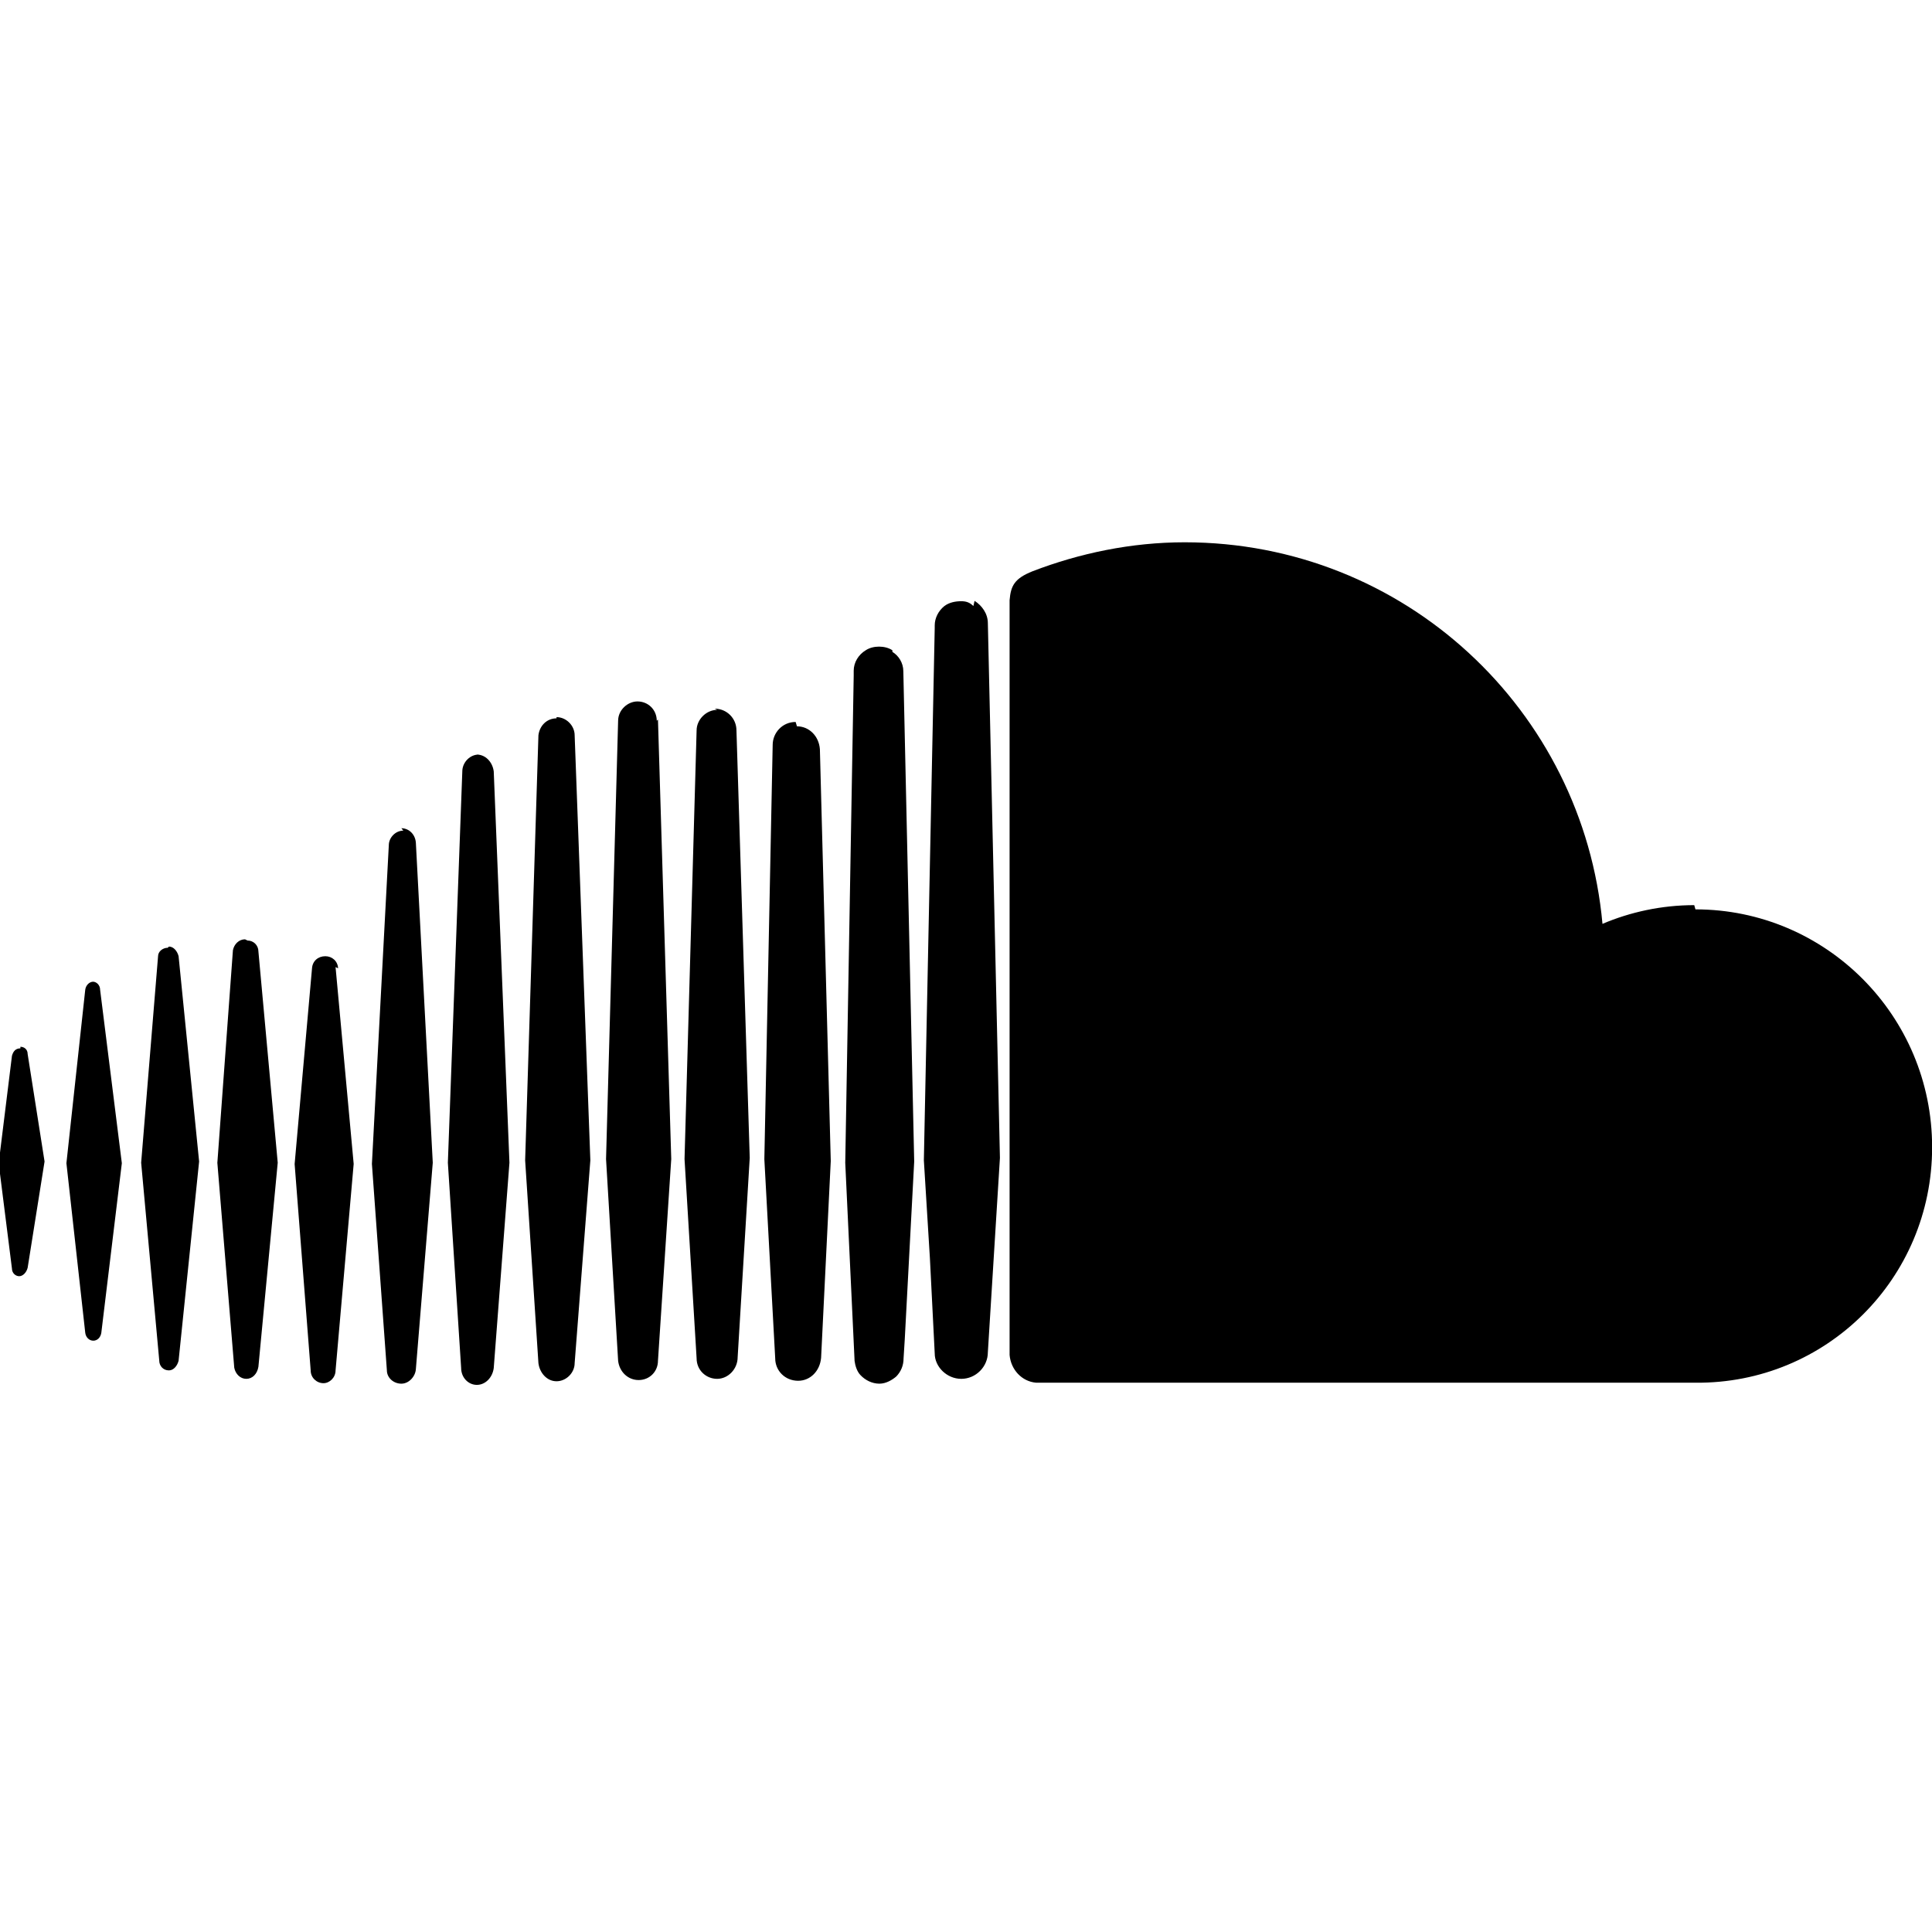
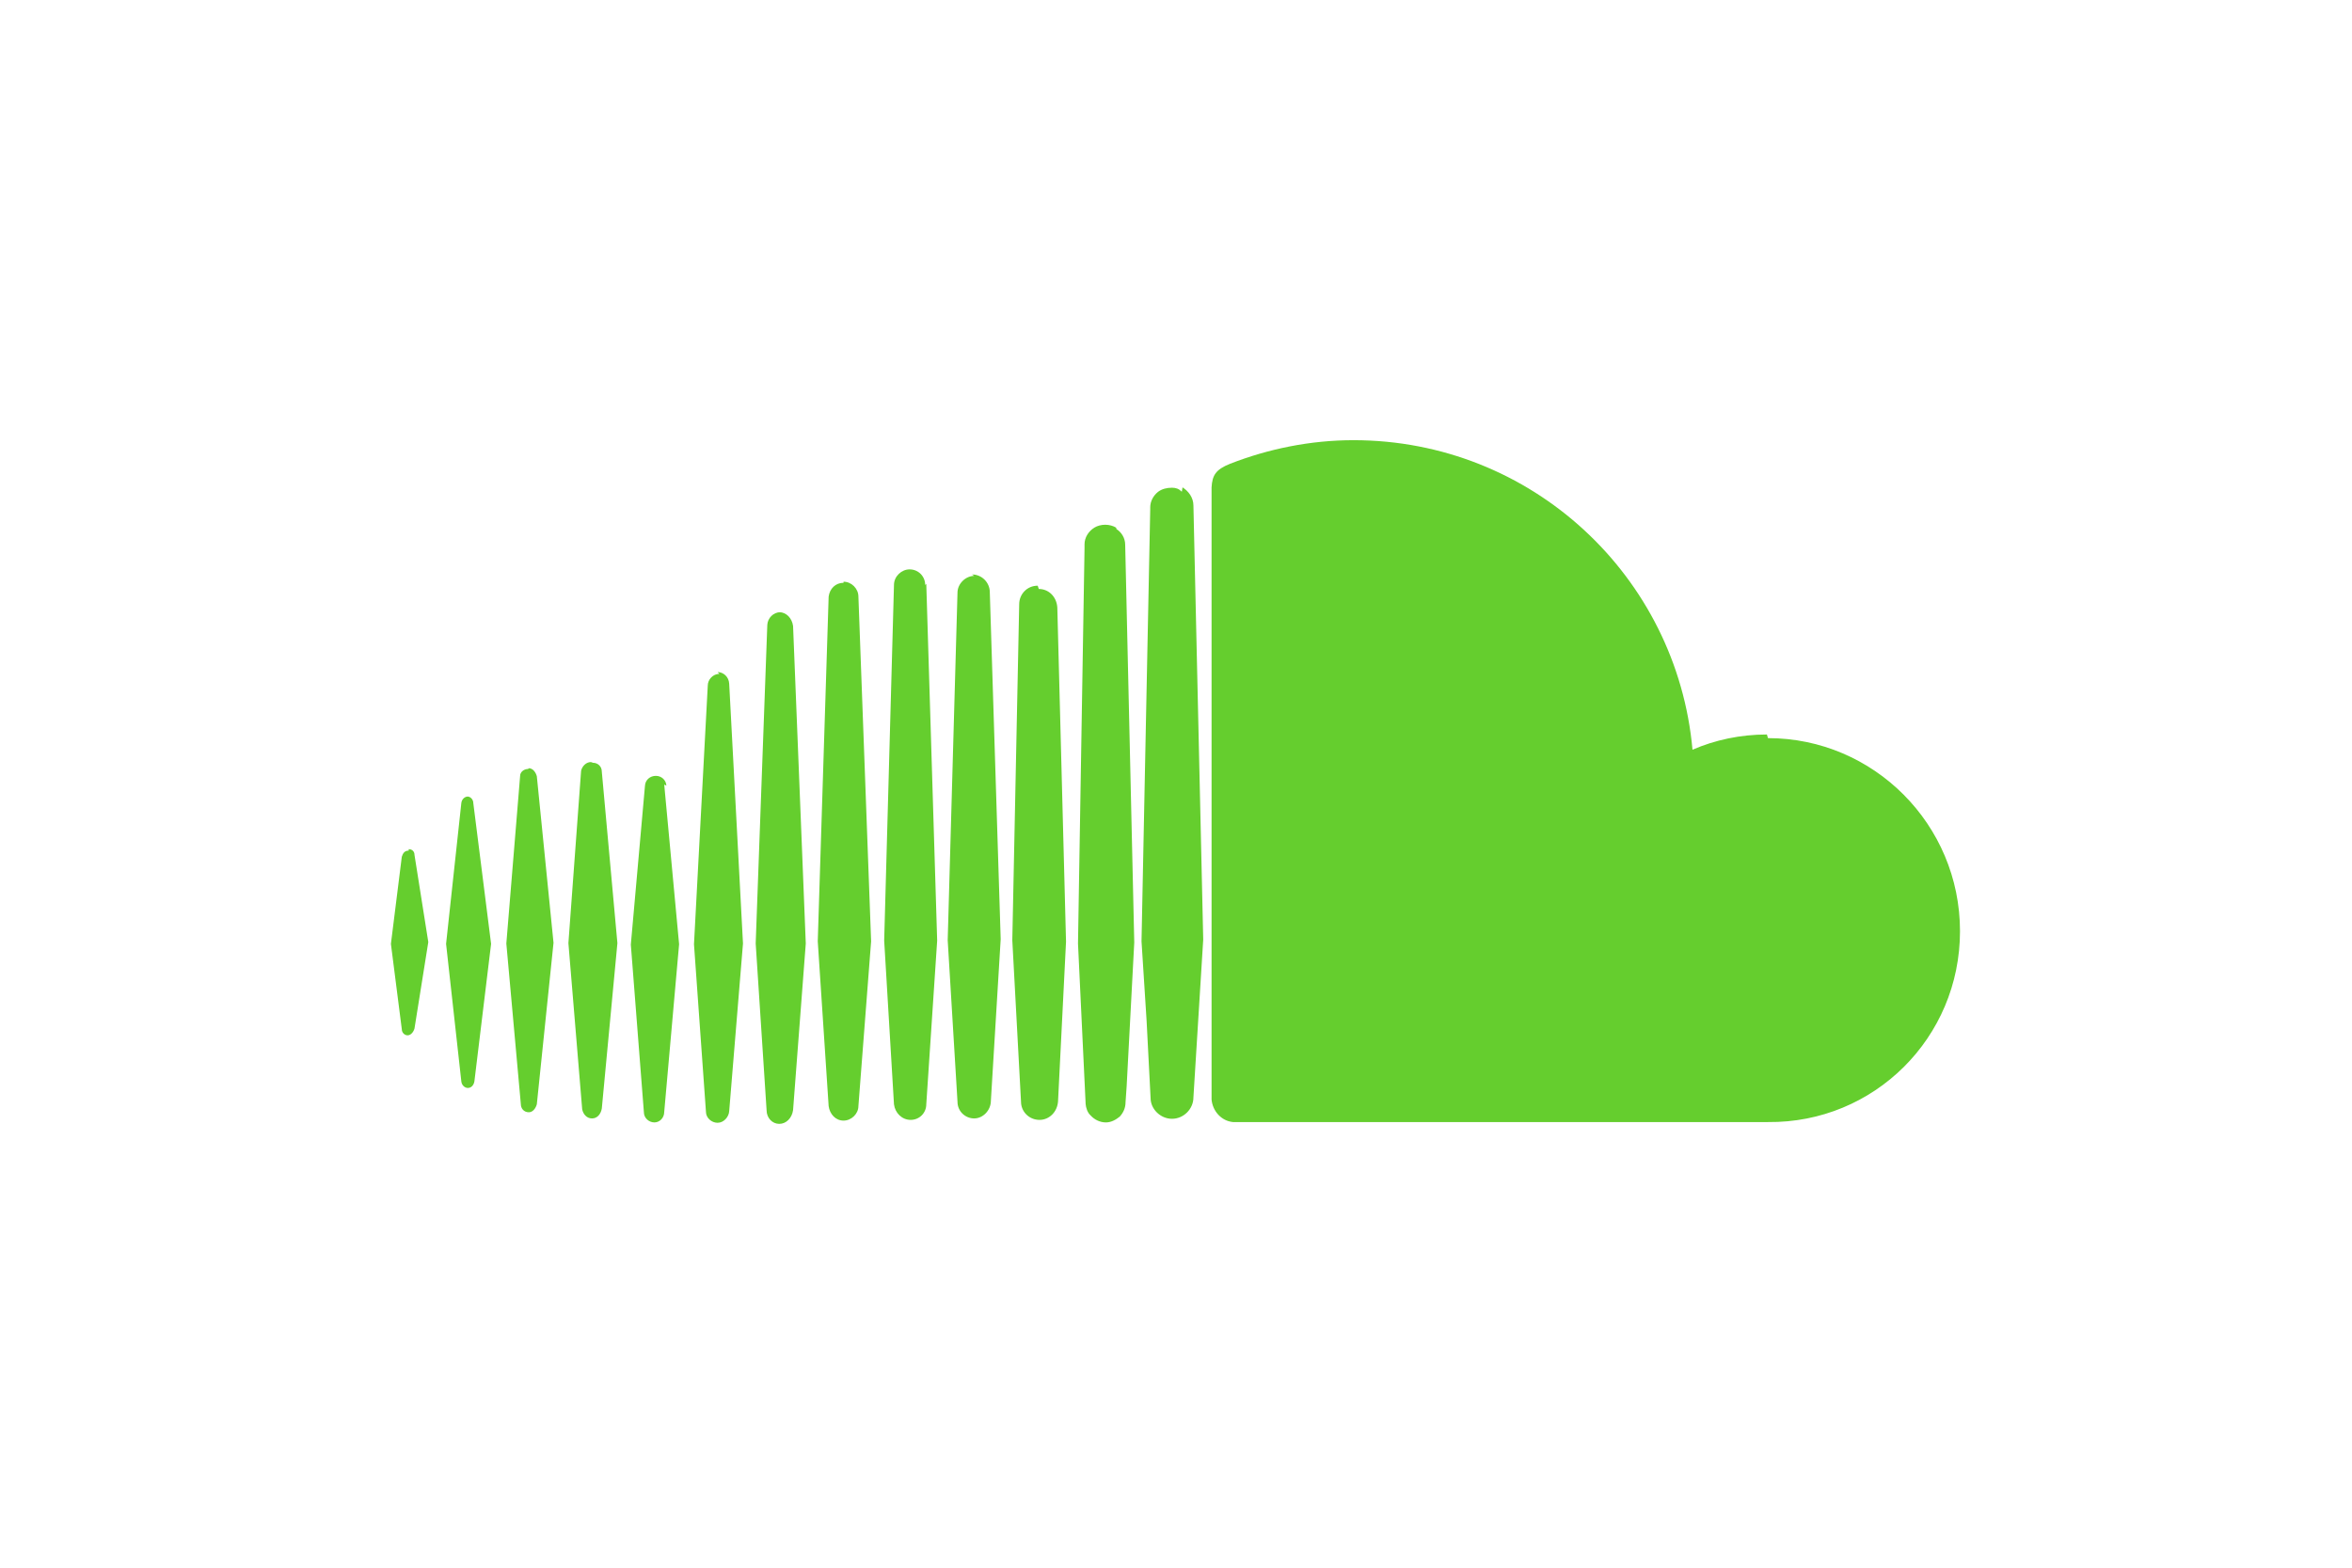
- <svg xmlns="http://www.w3.org/2000/svg" viewBox="0 0 16 16" fill-rule="evenodd" clip-rule="evenodd" stroke-linejoin="round" stroke-miterlimit="1.414">
-   <path d="M.773 8.13c-.034 0-.062.03-.067.066L.55 9.633l.156 1.405c.005.038.033.065.067.065.033 0 .06-.027.066-.065l.17-1.405-.18-1.437c0-.038-.03-.066-.06-.066m-.6.552c-.04 0-.06.025-.07.062l-.11.89.11.872c0 .037.03.063.06.063s.06-.03.07-.07l.14-.88-.14-.89c0-.04-.03-.06-.06-.06m1.22-.82c-.04 0-.08.03-.08.07l-.14 1.71.15 1.64c0 .04.03.08.08.08.04 0 .07-.04.08-.08l.17-1.65-.17-1.7c-.01-.04-.04-.08-.08-.08m.63-.06c-.05 0-.09.04-.1.09L1.8 9.63l.14 1.697c.01.052.05.092.1.092s.09-.04.1-.1l.16-1.69-.16-1.75c0-.05-.04-.09-.09-.09m.75 3.56zm0-3.33c-.003-.06-.05-.1-.106-.1-.06 0-.106.04-.11.1L2.44 9.64l.133 1.71c0 .06.05.105.106.105.05 0 .1-.046.1-.106l.15-1.71-.15-1.63zm.54-1.14c-.067 0-.12.06-.12.12l-.14 2.64.124 1.71c0 .06.054.11.12.11.063 0 .116-.06.12-.12l.14-1.71-.14-2.65c-.005-.07-.058-.12-.12-.12m.64-.61c-.07 0-.13.06-.135.13l-.12 3.25.11 1.7c0 .08.06.14.13.14s.13-.06.14-.14l.13-1.7-.13-3.24c-.01-.08-.07-.14-.14-.14m.66-.3c-.08 0-.14.06-.15.14l-.11 3.52.11 1.68c.01.08.07.15.15.15.08 0 .15-.07.15-.15l.13-1.68-.13-3.52c0-.08-.07-.15-.15-.15m.83.03c0-.09-.07-.16-.16-.16-.08 0-.16.07-.16.16l-.1 3.63.1 1.67c.01.09.08.16.17.16.09 0 .16-.07.16-.16l.11-1.67-.11-3.64zm0 5.3zm.5-5.39c-.09 0-.17.08-.17.17l-.1 3.55.1 1.65c0 .1.08.17.17.17.09 0 .17-.08.17-.18l.1-1.65-.11-3.54c0-.1-.08-.18-.18-.18m.67.11c-.11 0-.19.09-.19.19L6.33 9.6l.09 1.65c0 .1.08.185.19.185.1 0 .18-.08.19-.19l.08-1.63-.09-3.41c-.008-.11-.09-.19-.19-.19m.79-.63c-.03-.02-.07-.03-.11-.03-.04 0-.08.01-.11.03-.06.036-.1.1-.1.17v.04L7 9.63l.077 1.634v.005c.005.04.02.09.05.12.038.04.094.07.156.07.054 0 .105-.03.14-.06.038-.04.06-.09.06-.15l.01-.16.078-1.47-.09-4.06c0-.07-.04-.13-.09-.16m.09 5.87zm.58-6.25c-.03-.03-.06-.04-.1-.04-.05 0-.1.01-.14.04-.05.04-.08.1-.08.16v.02l-.09 4.41.05.81.04.79c0 .11.1.21.22.21s.22-.1.22-.22l.1-1.61-.1-4.428c0-.08-.05-.147-.11-.185m5.96 2.52c-.27 0-.53.057-.76.155-.16-1.77-1.64-3.16-3.46-3.16-.44 0-.87.09-1.26.24-.15.06-.18.12-.19.24v6.25c.01.12.1.22.22.23h5.46c1.08.01 1.96-.86 1.96-1.95s-.88-1.97-1.96-1.97" fill-rule="nonzero" />
+ <svg xmlns="http://www.w3.org/2000/svg" version="1.1" id="Layer_1" x="0px" y="0px" viewBox="0 0 648 432" enable-background="new 0 0 648 432" xml:space="preserve">
+   <path fill="#65CE2E" d="M128.9,219.5c-0.9,0-1.7,0.8-1.8,1.8l-4.2,38.8l4.2,37.9c0.1,1,0.9,1.8,1.8,1.8c0.9,0,1.6-0.7,1.8-1.8  l4.6-37.9l-4.9-38.8c0-1-0.8-1.8-1.6-1.8 M112.6,234.4c-1.1,0-1.6,0.7-1.9,1.7l-3,24l3,23.5c0,1,0.8,1.7,1.6,1.7  c0.8,0,1.6-0.8,1.9-1.9l3.8-23.8l-3.8-24c0-1.1-0.8-1.6-1.6-1.6 M145.5,211.9c-1.1,0-2.2,0.8-2.2,1.9l-3.8,46.2l4,44.3  c0,1.1,0.8,2.2,2.2,2.2c1.1,0,1.9-1.1,2.2-2.2l4.6-44.5l-4.6-45.9c-0.3-1.1-1.1-2.2-2.2-2.2 M162.8,210c-1.3,0-2.4,1.1-2.7,2.4  l-3.5,47.5l3.8,45.8c0.3,1.4,1.3,2.5,2.7,2.5s2.4-1.1,2.7-2.7l4.3-45.6l-4.3-47.3c0-1.4-1.1-2.4-2.4-2.4L162.8,210z M183.6,216.5  c-0.1-1.6-1.4-2.7-2.9-2.7c-1.6,0-2.9,1.1-3,2.7l-3.9,43.8l3.6,46.2c0,1.6,1.4,2.8,2.9,2.8c1.4,0,2.7-1.2,2.7-2.9l4.1-46.2l-4.1-44  L183.6,216.5z M198.2,185.7c-1.8,0-3.2,1.6-3.2,3.2l-3.8,71.3l3.3,46.2c0,1.6,1.5,3,3.2,3c1.7,0,3.1-1.6,3.2-3.2l3.8-46.2l-3.8-71.6  c-0.1-1.9-1.6-3.2-3.2-3.2 M215,168.7c-1.9,0-3.5,1.6-3.6,3.5l-3.2,87.8l3,45.9c0,2.2,1.6,3.8,3.5,3.8c1.9,0,3.5-1.6,3.8-3.8  l3.5-45.9l-3.5-87.5c-0.3-2.2-1.9-3.8-3.8-3.8 M232.4,160.6c-2.2,0-3.8,1.6-4.1,3.8l-3,95l3,45.4c0.3,2.2,1.9,4,4.1,4s4.1-1.9,4.1-4  l3.5-45.4l-3.5-95c0-2.2-1.9-4.1-4.1-4.1 M254.9,161.2c0-2.4-1.9-4.3-4.3-4.3c-2.2,0-4.3,1.9-4.3,4.3l-2.7,98l2.7,45.1  c0.3,2.4,2.2,4.3,4.6,4.3c2.4,0,4.3-1.9,4.3-4.3l3-45.1l-3-98.3L254.9,161.2z M268.4,158.7c-2.4,0-4.6,2.2-4.6,4.6l-2.7,95.8  l2.7,44.5c0,2.7,2.2,4.6,4.6,4.6c2.4,0,4.6-2.2,4.6-4.9l2.7-44.5l-3-95.6c0-2.7-2.2-4.9-4.9-4.9 M285.9,161.4c-3,0-5.1,2.4-5.1,5.1  l-1.9,92.6l2.4,44.5c0,2.7,2.2,5,5.1,5c2.7,0,4.9-2.2,5.1-5.1l2.2-44l-2.4-92.1c-0.2-3-2.4-5.1-5.1-5.1 M307.5,145.4  c-0.8-0.5-1.9-0.8-3-0.8c-1.1,0-2.2,0.3-3,0.8c-1.6,1-2.7,2.7-2.7,4.6v1.1L297,260l2.1,44.1v0.1c0.1,1.1,0.5,2.4,1.4,3.2  c1,1.1,2.5,1.9,4.2,1.9c1.5,0,2.8-0.8,3.8-1.6c1-1.1,1.6-2.4,1.6-4l0.3-4.3l2.1-39.7L310,150.1c0-1.9-1.1-3.5-2.4-4.3L307.5,145.4z   M325.6,135.5c-0.8-0.8-1.6-1.1-2.7-1.1c-1.4,0-2.7,0.3-3.8,1.1c-1.4,1.1-2.2,2.7-2.2,4.3v0.5l-2.4,119.1l1.4,21.9l1.1,21.3  c0,3,2.7,5.7,5.9,5.7c3.2,0,5.9-2.7,5.9-5.9l2.7-43.5l-2.7-119.6c0-2.2-1.4-4-3-5 M486.8,202.4c-7.3,0-14.3,1.5-20.5,4.2  c-4.3-47.8-44.3-85.3-93.4-85.3c-11.9,0-23.5,2.4-34,6.5c-4,1.6-4.9,3.2-5.1,6.5V303c0.3,3.2,2.7,5.9,5.9,6.2h147.4  c29.2,0.3,52.9-23.2,52.9-52.6c0-29.4-23.8-53.2-52.9-53.2" />
</svg>
